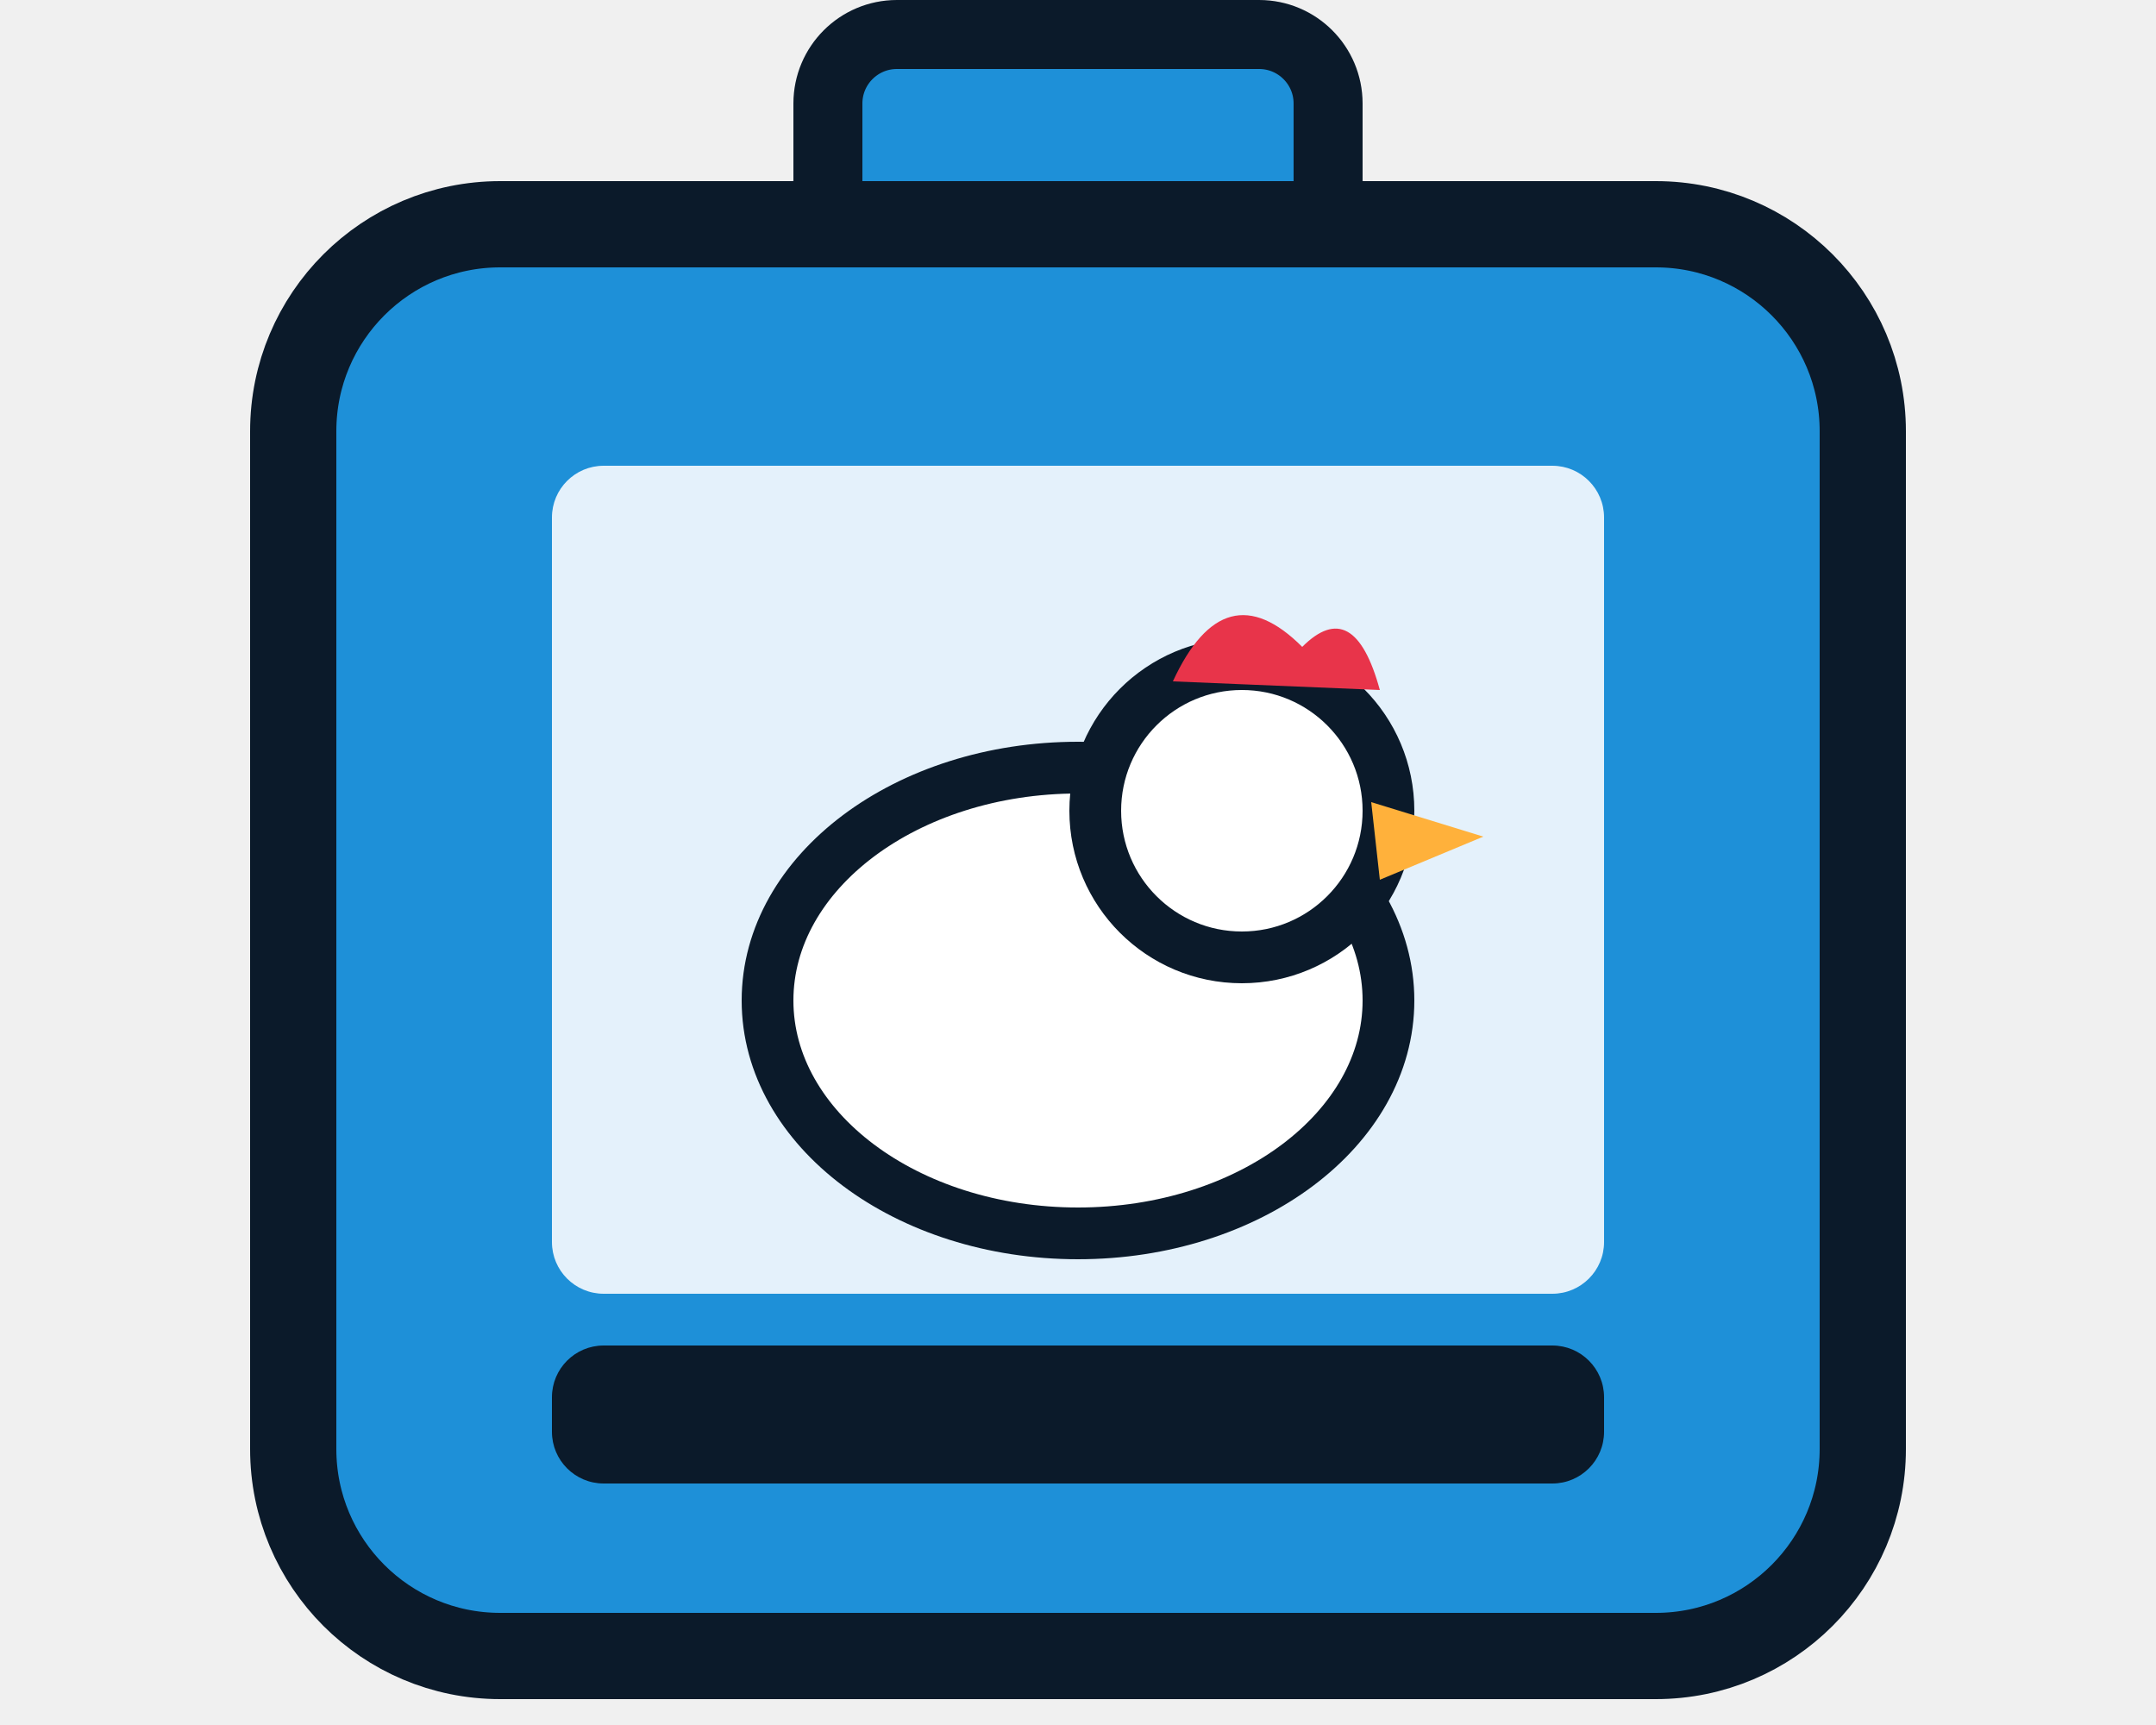
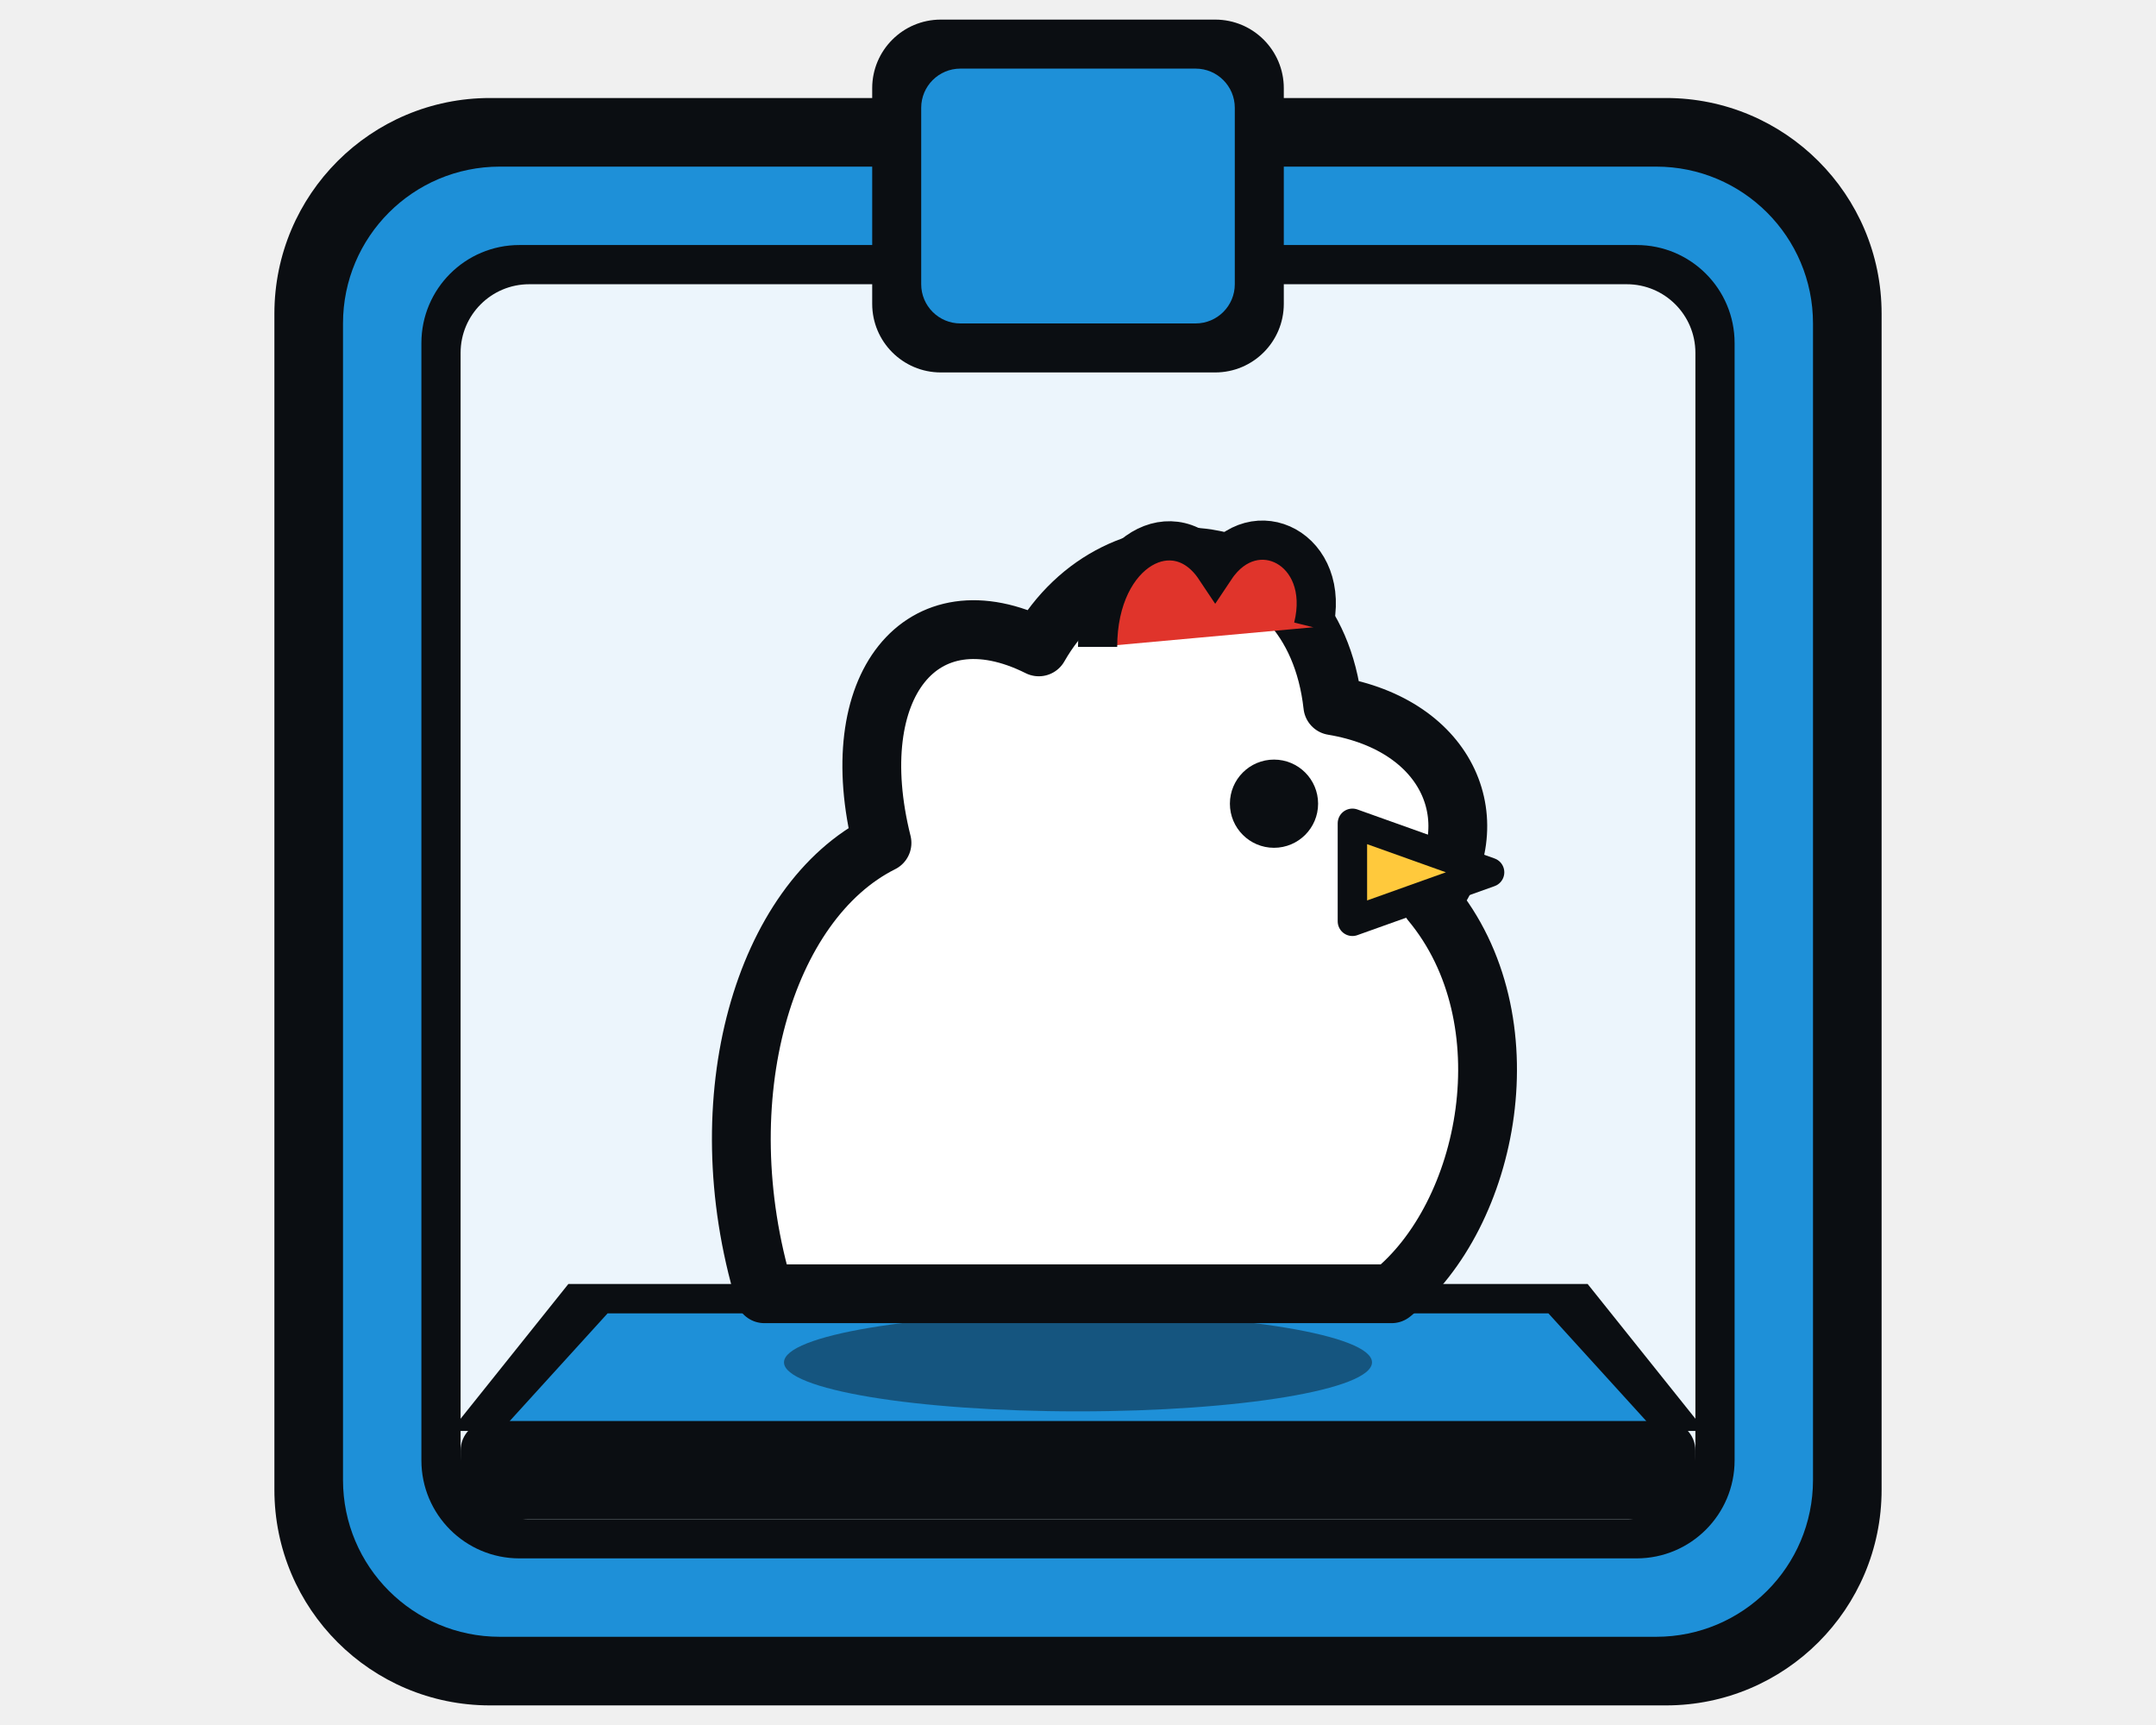
- <svg xmlns="http://www.w3.org/2000/svg" width="25px" height="20px" viewBox="0 0 25 20">
-   <rect x="9.6" y="0.4" width="5.8" height="2.6" rx="0.8" fill="#1E90D8" stroke="#0b1a2a" stroke-width="0.8" />
-   <rect x="3.4" y="2.6" width="18.2" height="16.6" rx="2.4" fill="#1E90D8" stroke="#0b1a2a" stroke-width="1" />
-   <rect x="6.4" y="5.4" width="12.2" height="9.6" rx="0.6" fill="#e4f1fb" />
-   <ellipse cx="12.5" cy="11.6" rx="3.6" ry="2.7" fill="#ffffff" stroke="#0b1a2a" stroke-width="0.6" />
-   <circle cx="14.4" cy="9.4" r="1.7" fill="#ffffff" stroke="#0b1a2a" stroke-width="0.6" />
-   <path d="M13.6 7.9 q0.6 -1.3 1.5 -0.4 q0.6 -0.6 0.9 0.5" fill="#e8344a" />
-   <path d="M15.9 9.3 l1.3 0.4 l-1.2 0.5 z" fill="#ffb13b" />
-   <rect x="6.4" y="15.6" width="12.2" height="1.6" rx="0.6" fill="#0b1a2a" />
+ <svg xmlns="http://www.w3.org/2000/svg" width="25px" height="20px" viewBox="0 0 176 176">
+   <g transform="translate(4 0)">
+     <rect x="2" y="10" width="164" height="164" rx="22" fill="#0b0e12" />
+     <rect x="9" y="17" width="150" height="150" rx="16" fill="#1E90D8" />
+     <rect x="17" y="25" width="134" height="134" rx="10" fill="#0b0e12" />
+     <rect x="21" y="29" width="126" height="126" rx="7" fill="#ecf5fc" />
+     <rect x="63" y="2" width="42" height="36" rx="7" fill="#0b0e12" />
+     <rect x="68" y="7" width="32" height="26" rx="4" fill="#1E90D8" />
+     <path d="M32 131 H136 L148 146 H20 Z" fill="#0b0e12" />
+     <path d="M36 134 H132 L142 145 H26 Z" fill="#1E90D8" />
+     <rect x="21" y="145" width="126" height="10" rx="3" fill="#0b0e12" />
+     <ellipse cx="84" cy="139" rx="30" ry="5" fill="#0b0e12" opacity="0.45" />
+     <path d="M52 132 C46 112 52 92 64 86 C60 70 68 60 80 66 C88 52 108 54 110 72 C122 74 126 84 120 92 C130 104 126 124 116 132 Z" fill="#ffffff" stroke="#0b0e12" stroke-width="6" stroke-linejoin="round" />
+     <path d="M86 66 C86 56 94 52 98 58 C102 52 110 56 108 64" fill="#e0342b" stroke="#0b0e12" stroke-width="4" />
+     <path d="M112 84 L126 89 L112 94 Z" fill="#ffc93c" stroke="#0b0e12" stroke-width="3" stroke-linejoin="round" />
+     <circle cx="104" cy="82" r="4.5" fill="#0b0e12" />
+   </g>
</svg>
